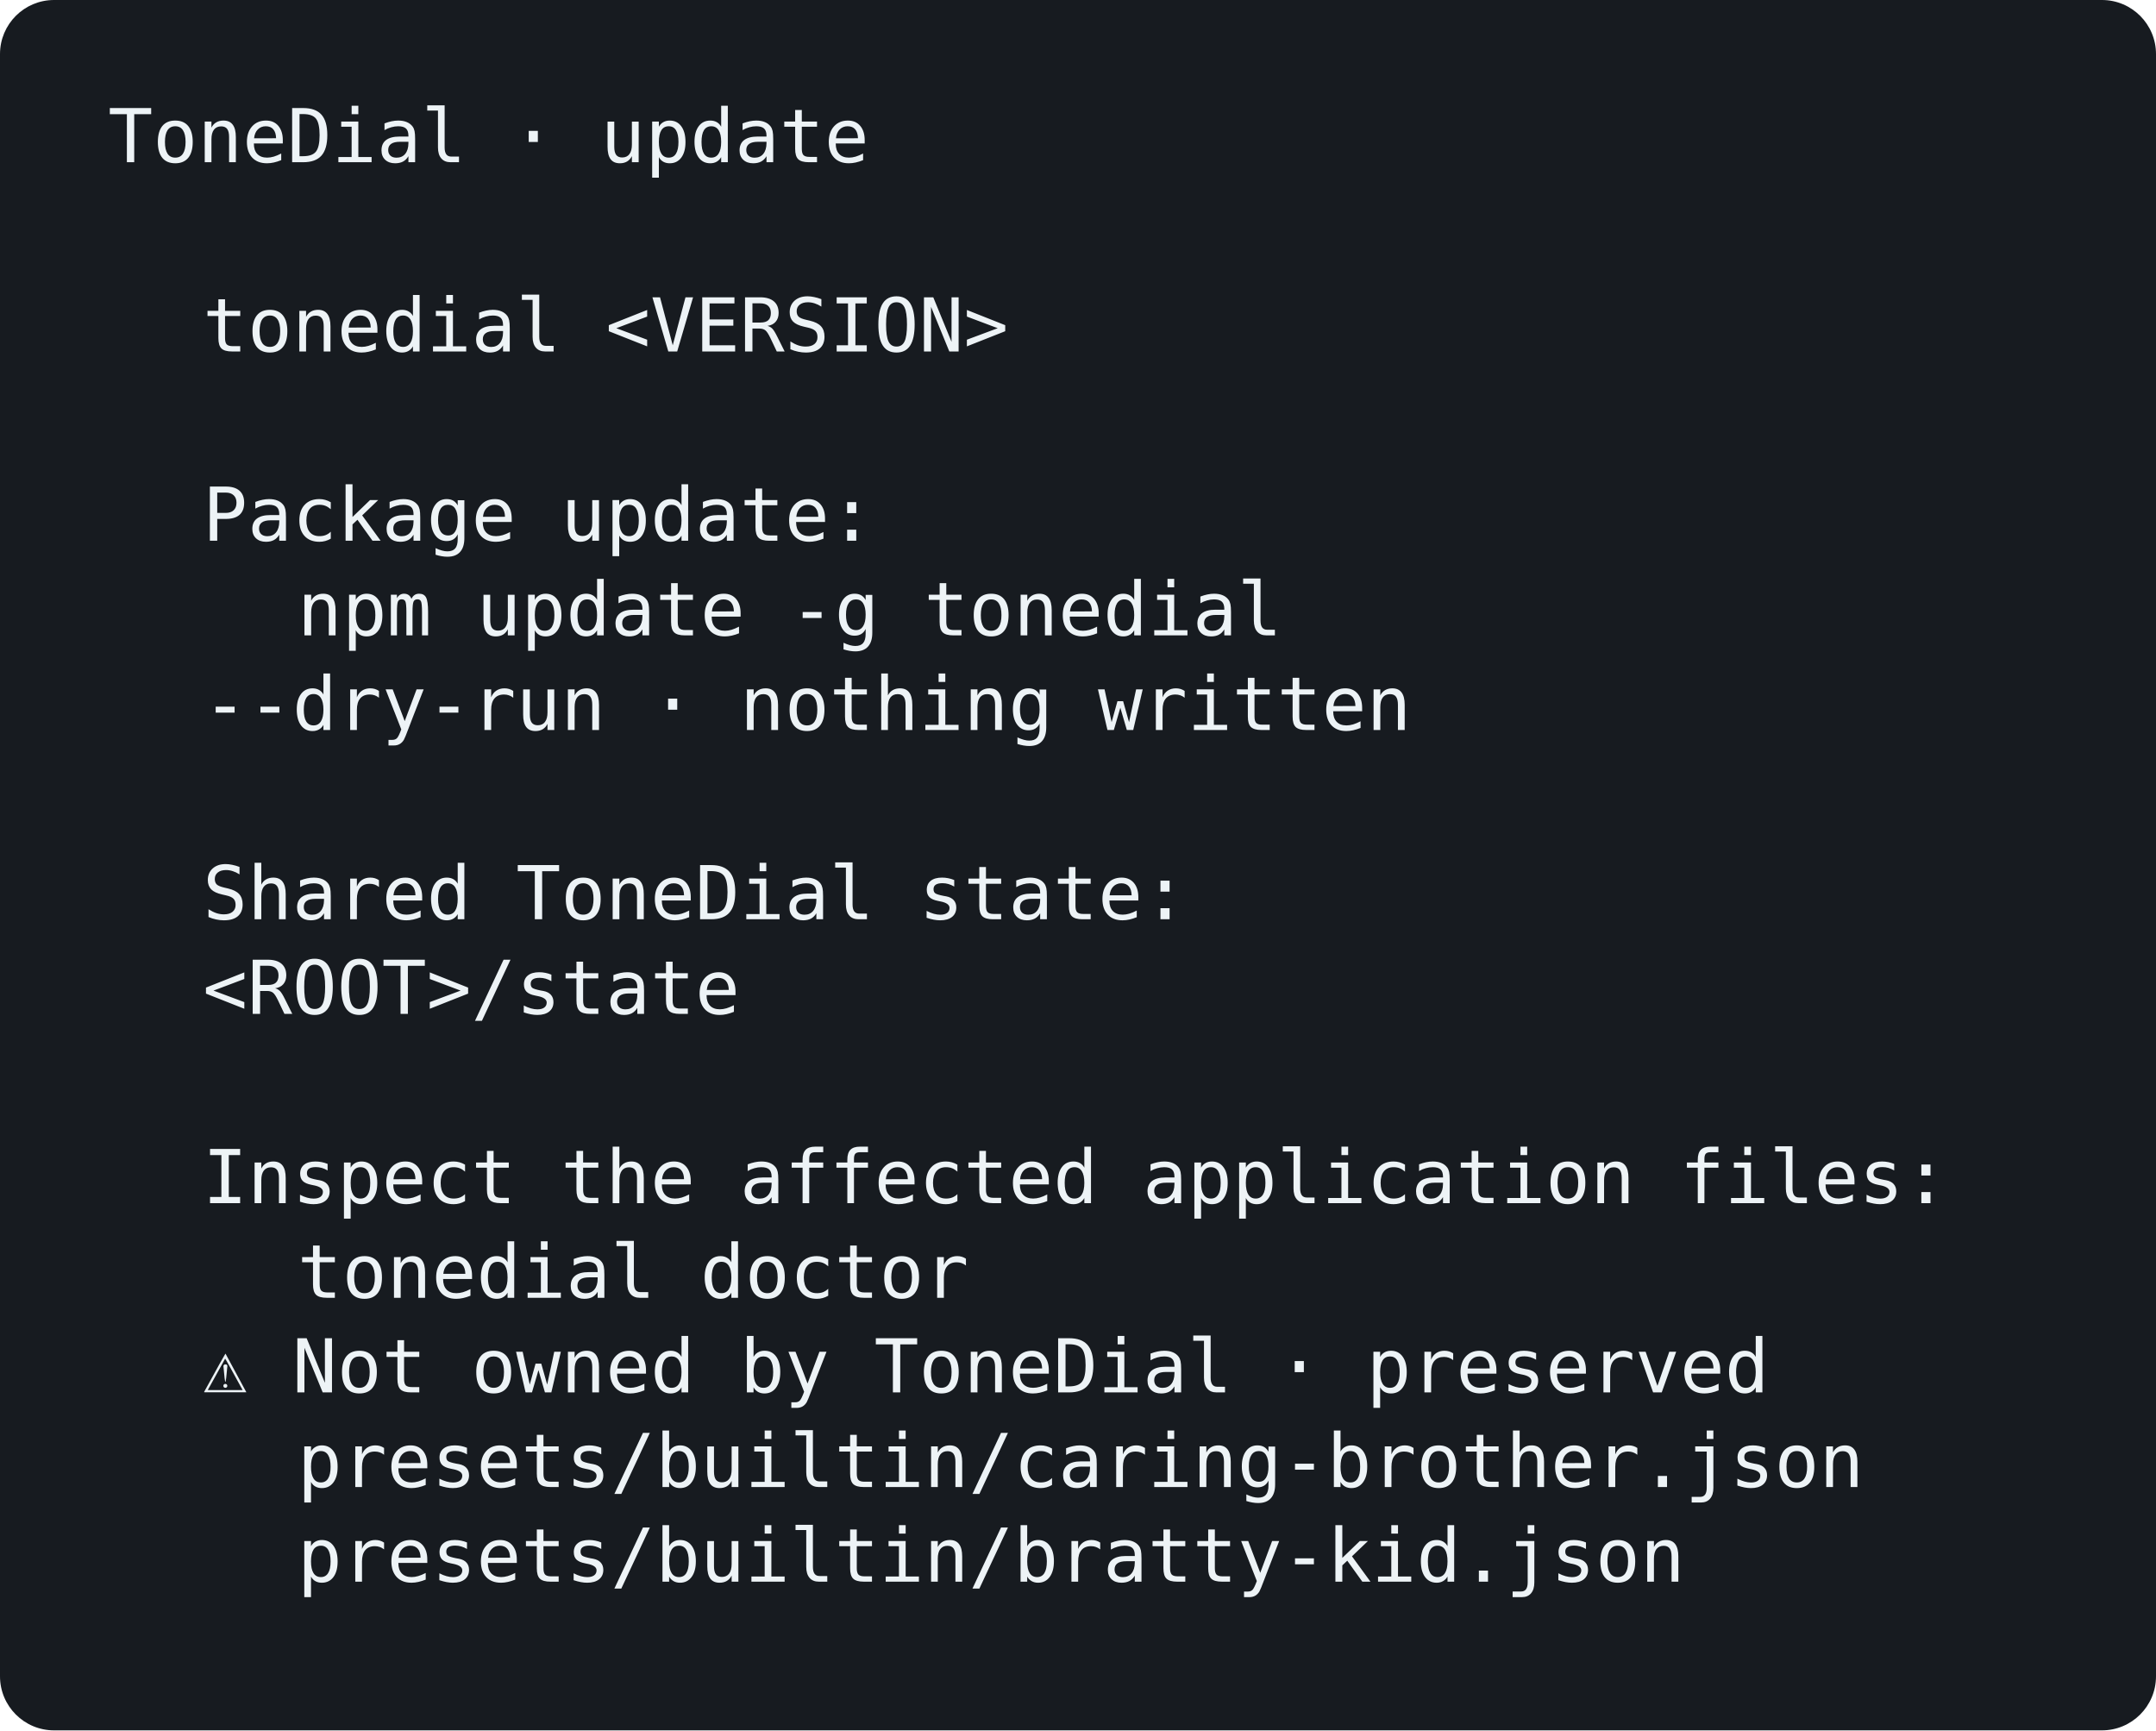
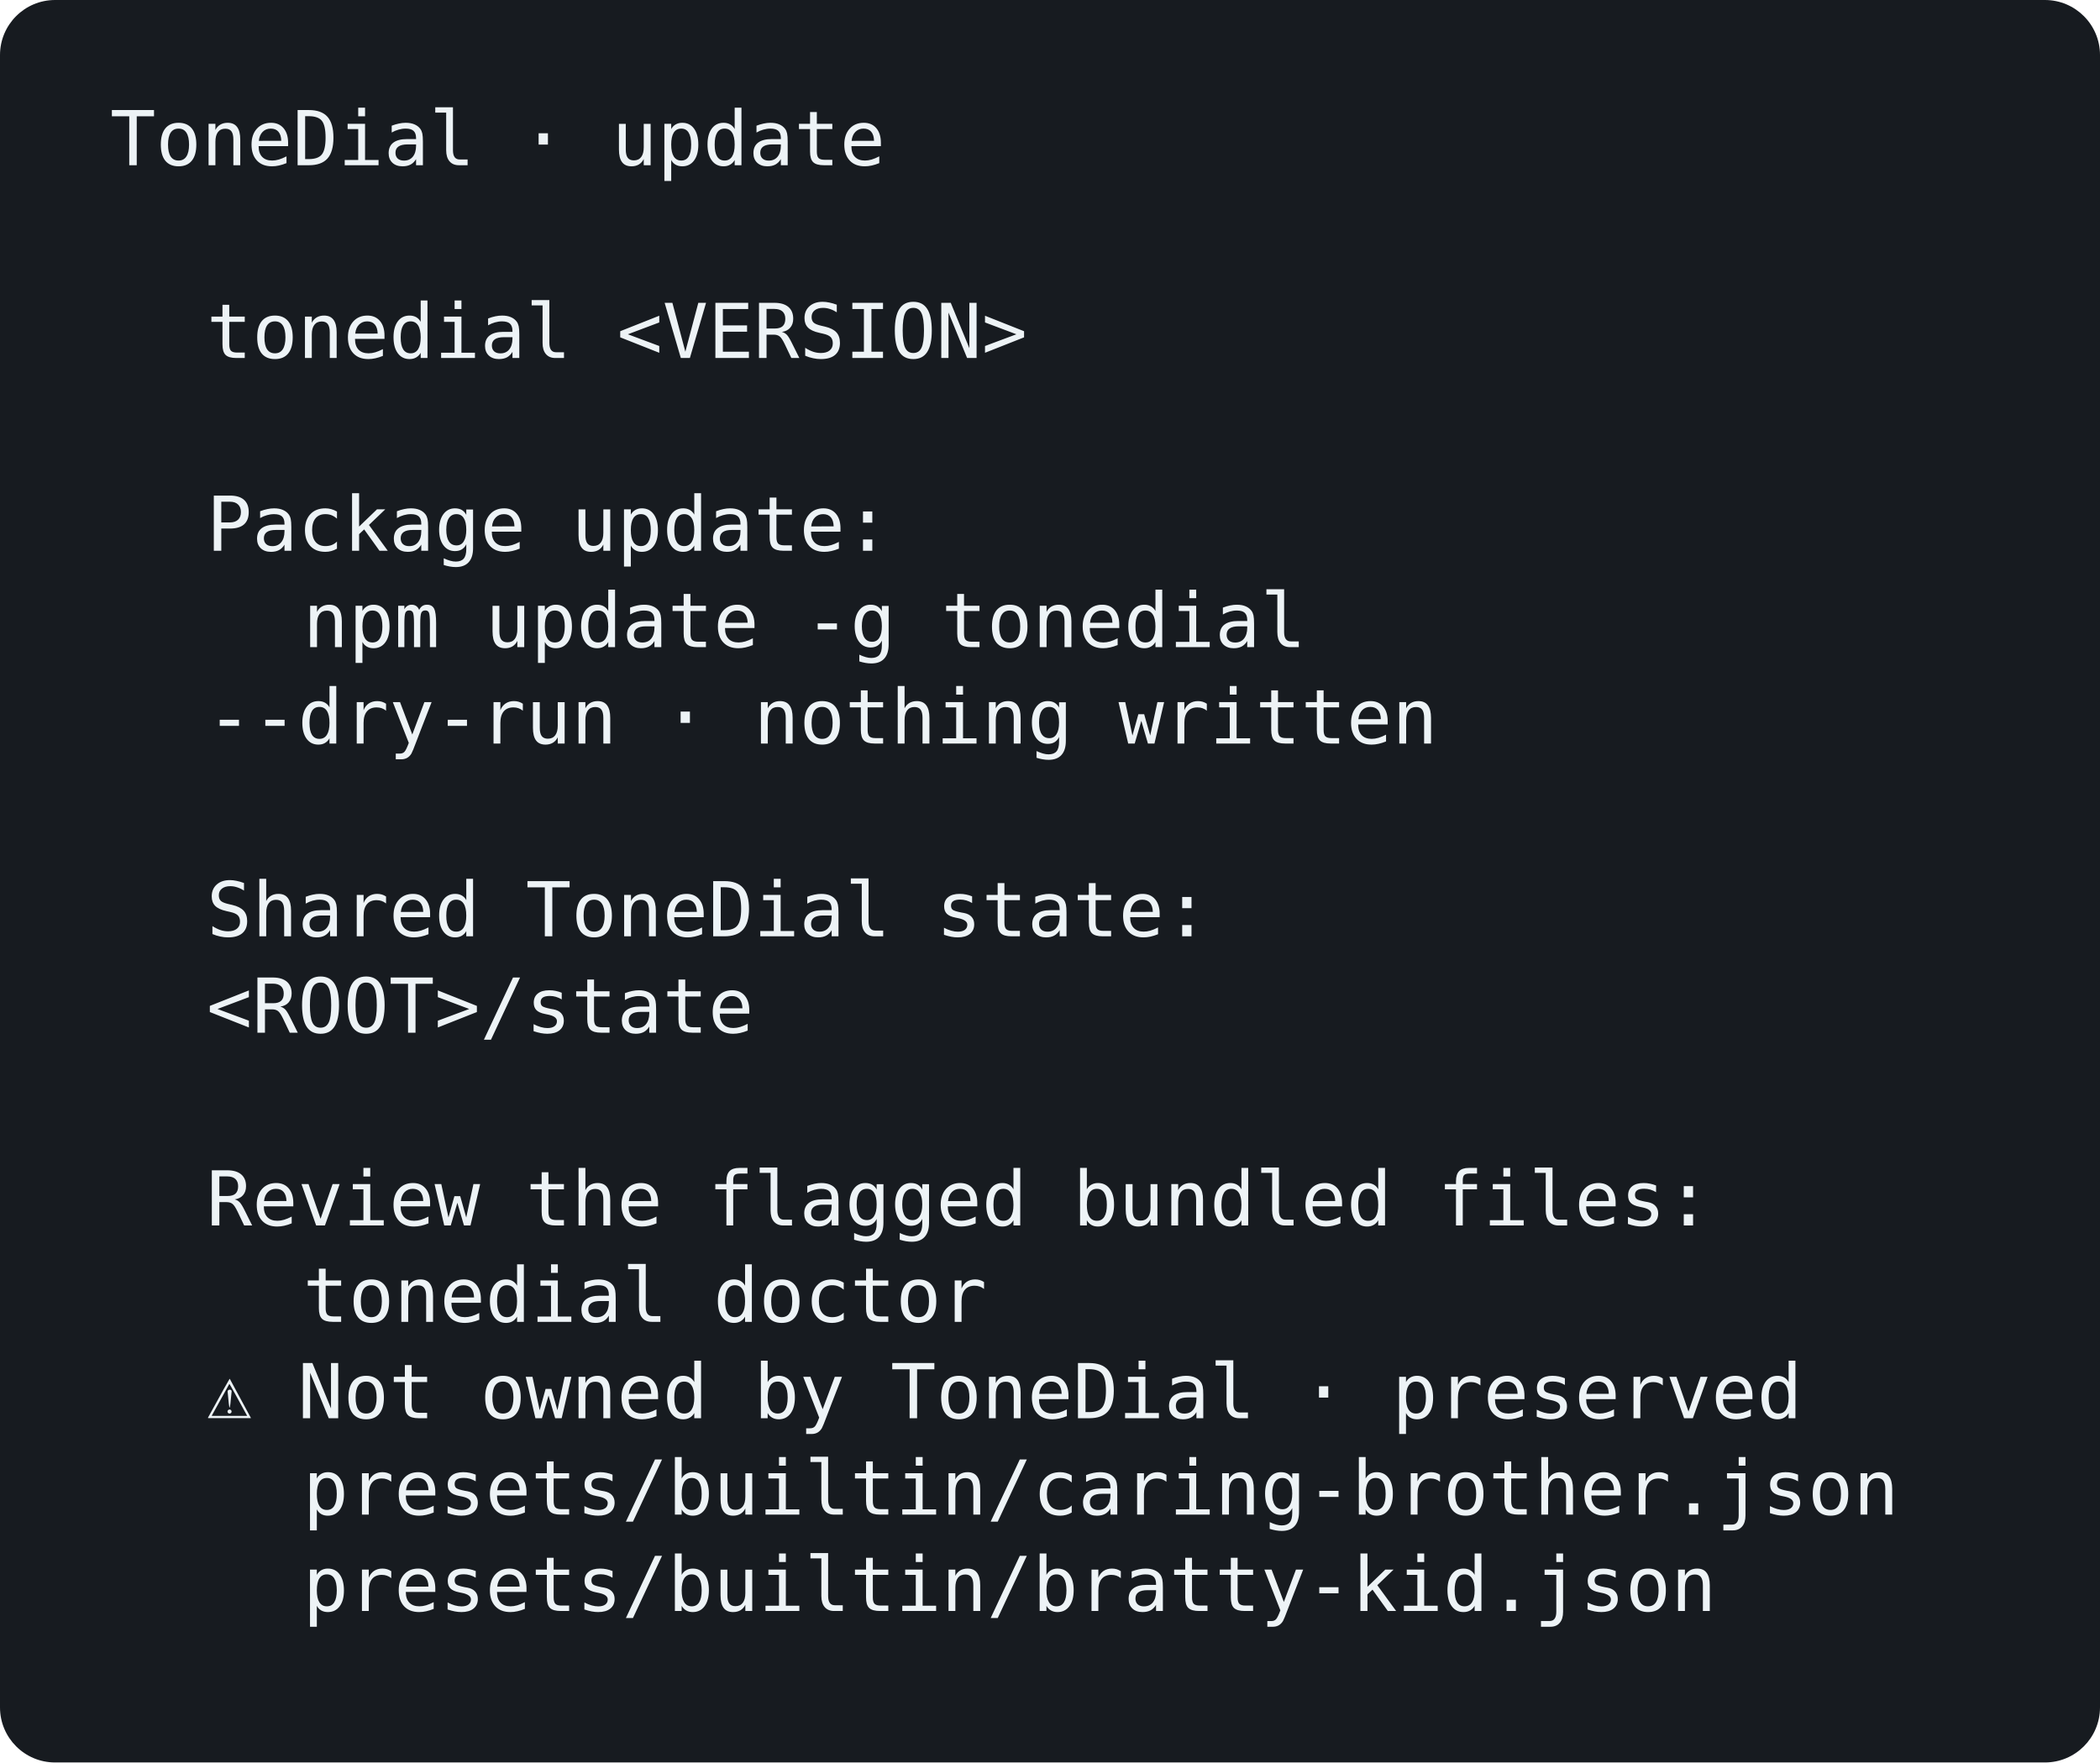
- <svg xmlns="http://www.w3.org/2000/svg" width="638" height="512" viewBox="0 0 638 512" role="img" aria-labelledby="title description">
+ <svg xmlns="http://www.w3.org/2000/svg" width="610" height="512" viewBox="0 0 610 512" role="img" aria-labelledby="title description">
  <rect width="100%" height="100%" rx="16" fill="#171b20" />
  <g font-family="ui-monospace, SFMono-Regular, Menlo, Consolas, monospace, system-ui" font-size="22">
    <text x="32" y="48" fill="#edf3f6" font-weight="400" opacity="1">ToneDial · update</text>
    <text x="60" y="104" fill="#edf3f6" font-weight="400" opacity="1">tonedial &lt;VERSION&gt;</text>
    <text x="60" y="160" fill="#edf3f6" font-weight="400" opacity="1">Package update:</text>
    <text x="88" y="188" fill="#edf3f6" font-weight="400" opacity="1">npm update -g tonedial</text>
    <text x="60" y="216" fill="#edf3f6" font-weight="400" opacity="1">--dry-run · nothing written</text>
    <text x="60" y="272" fill="#edf3f6" font-weight="400" opacity="1">Shared ToneDial state:</text>
    <text x="60" y="300" fill="#edf3f6" font-weight="400" opacity="1">&lt;ROOT&gt;/state</text>
-     <text x="60" y="356" fill="#edf3f6" font-weight="400" opacity="1">Inspect the affected application files:</text>
+     <text x="60" y="356" fill="#edf3f6" font-weight="400" opacity="1">Review the flagged bundled files:</text>
    <text x="88" y="384" fill="#edf3f6" font-weight="400" opacity="1">tonedial doctor</text>
    <text x="60" y="412" fill="#edf3f6" font-weight="400" opacity="1">⚠ Not owned by ToneDial · preserved</text>
    <text x="88" y="440" fill="#edf3f6" font-weight="400" opacity="1">presets/builtin/caring-brother.json</text>
    <text x="88" y="468" fill="#edf3f6" font-weight="400" opacity="1">presets/builtin/bratty-kid.json</text>
  </g>
</svg>
